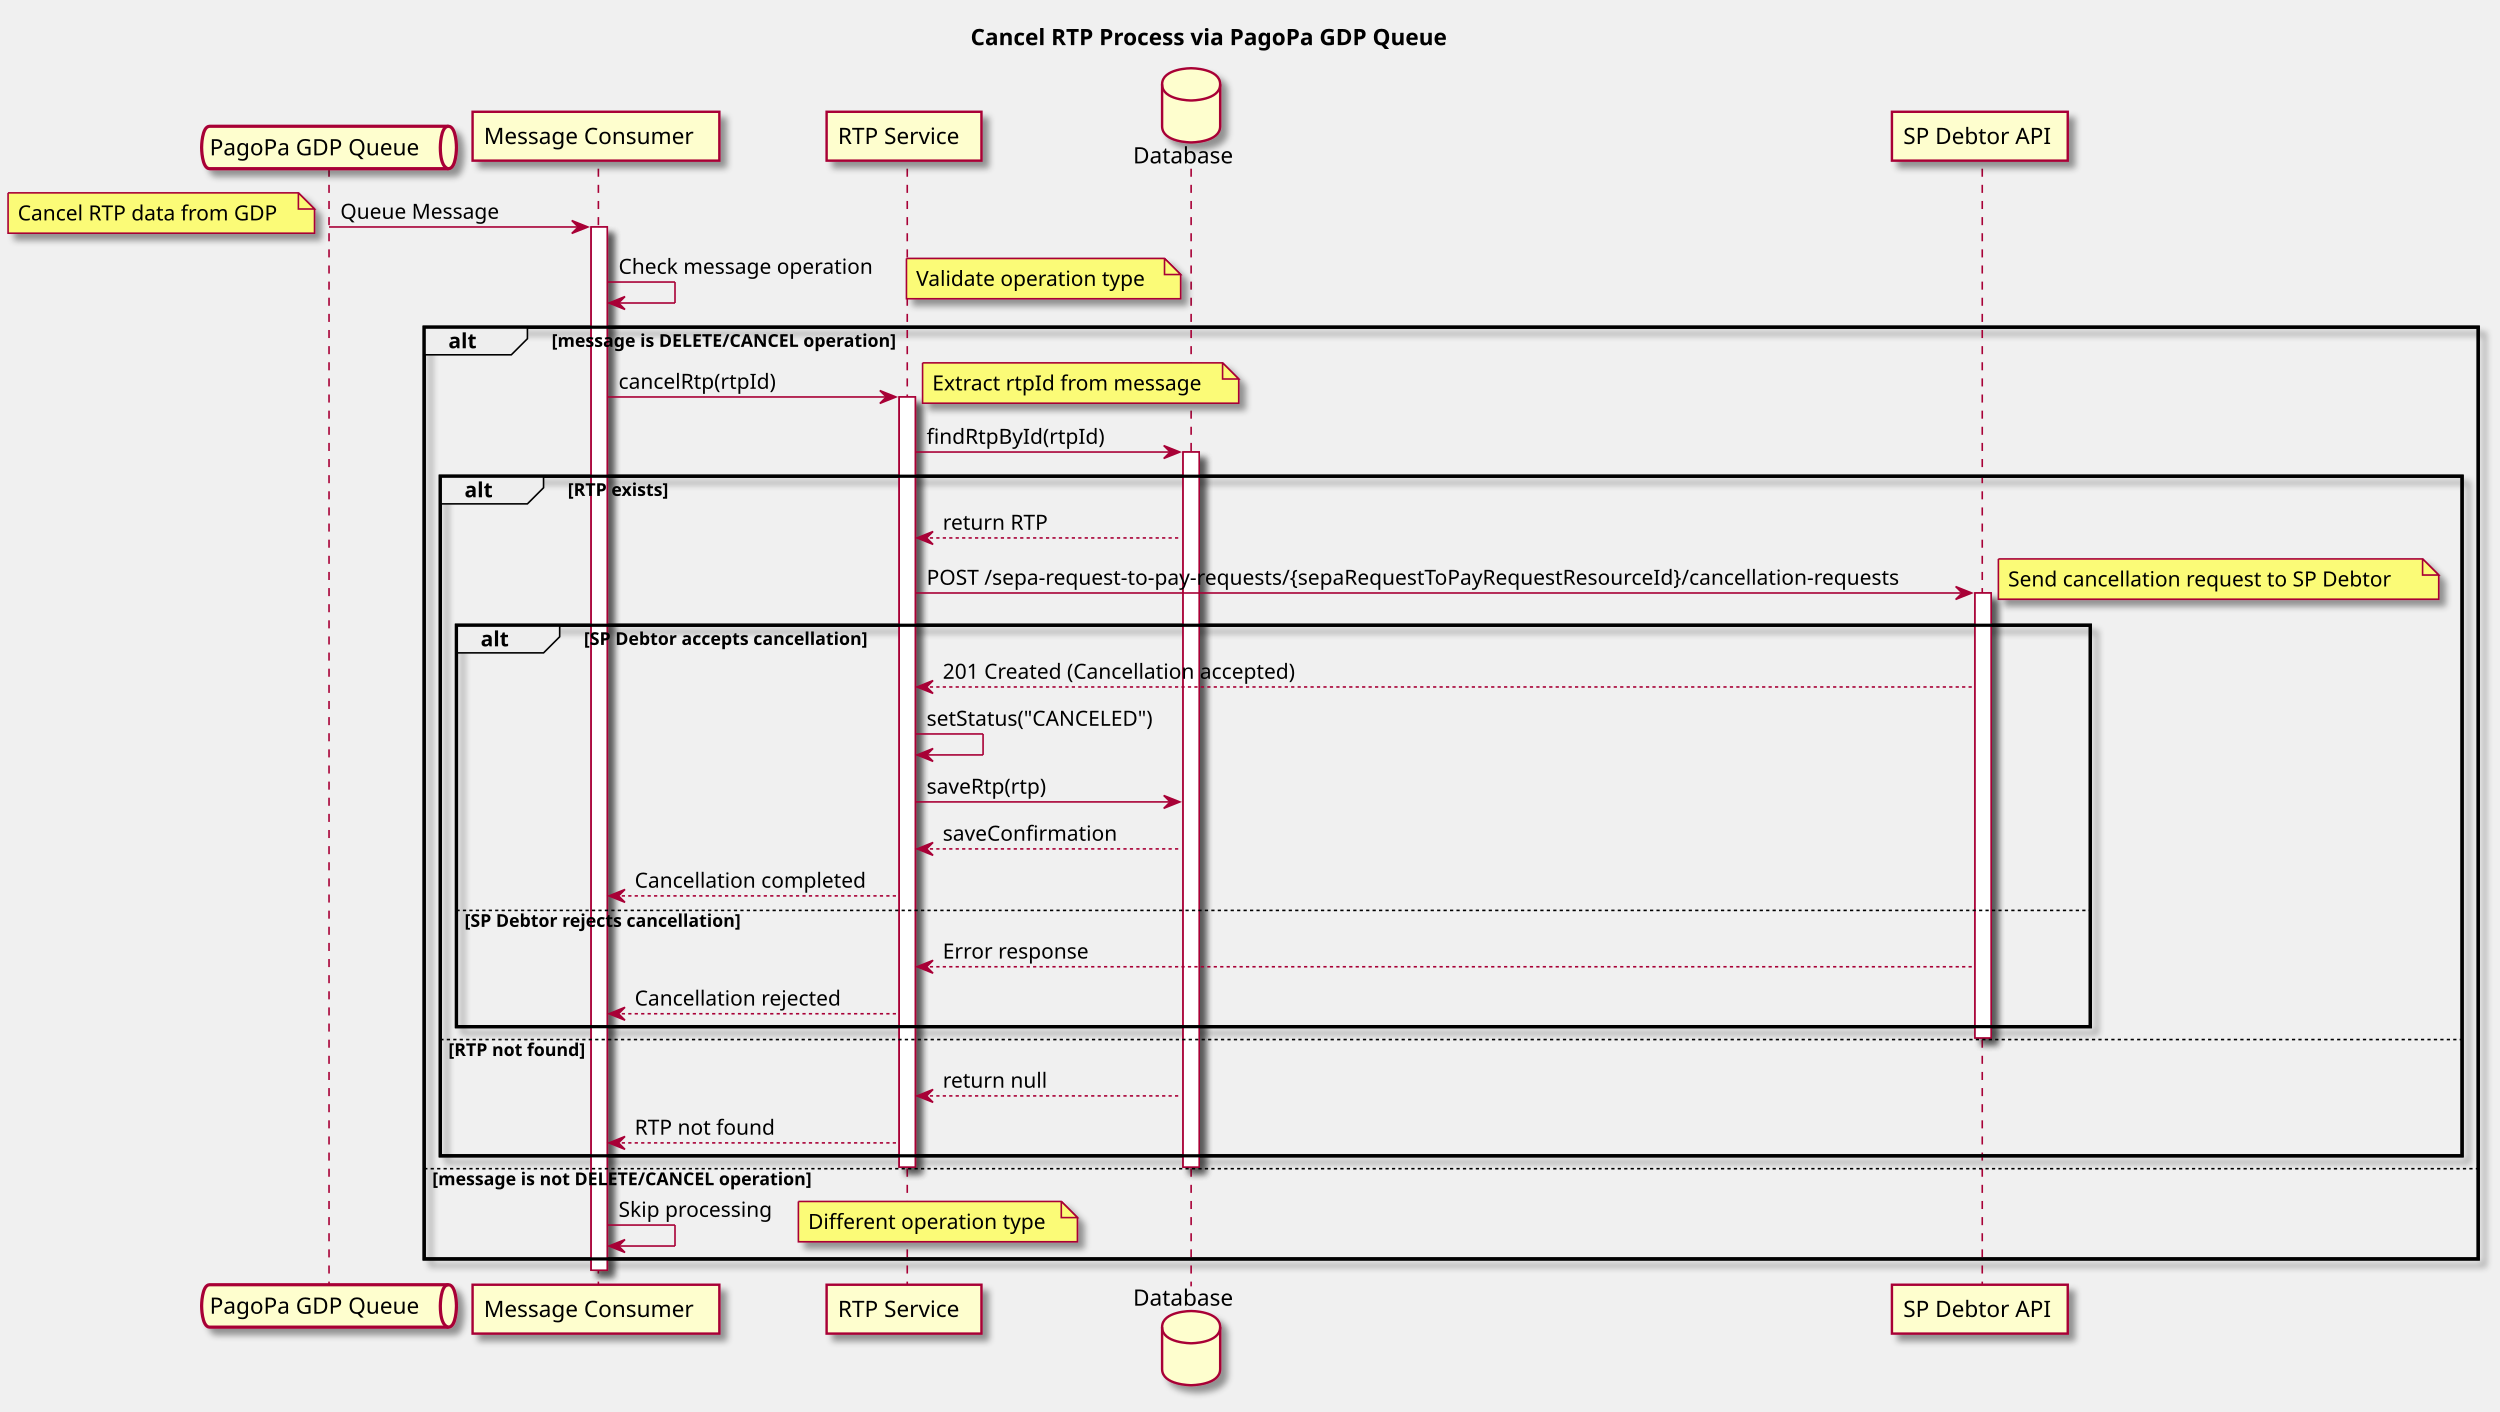
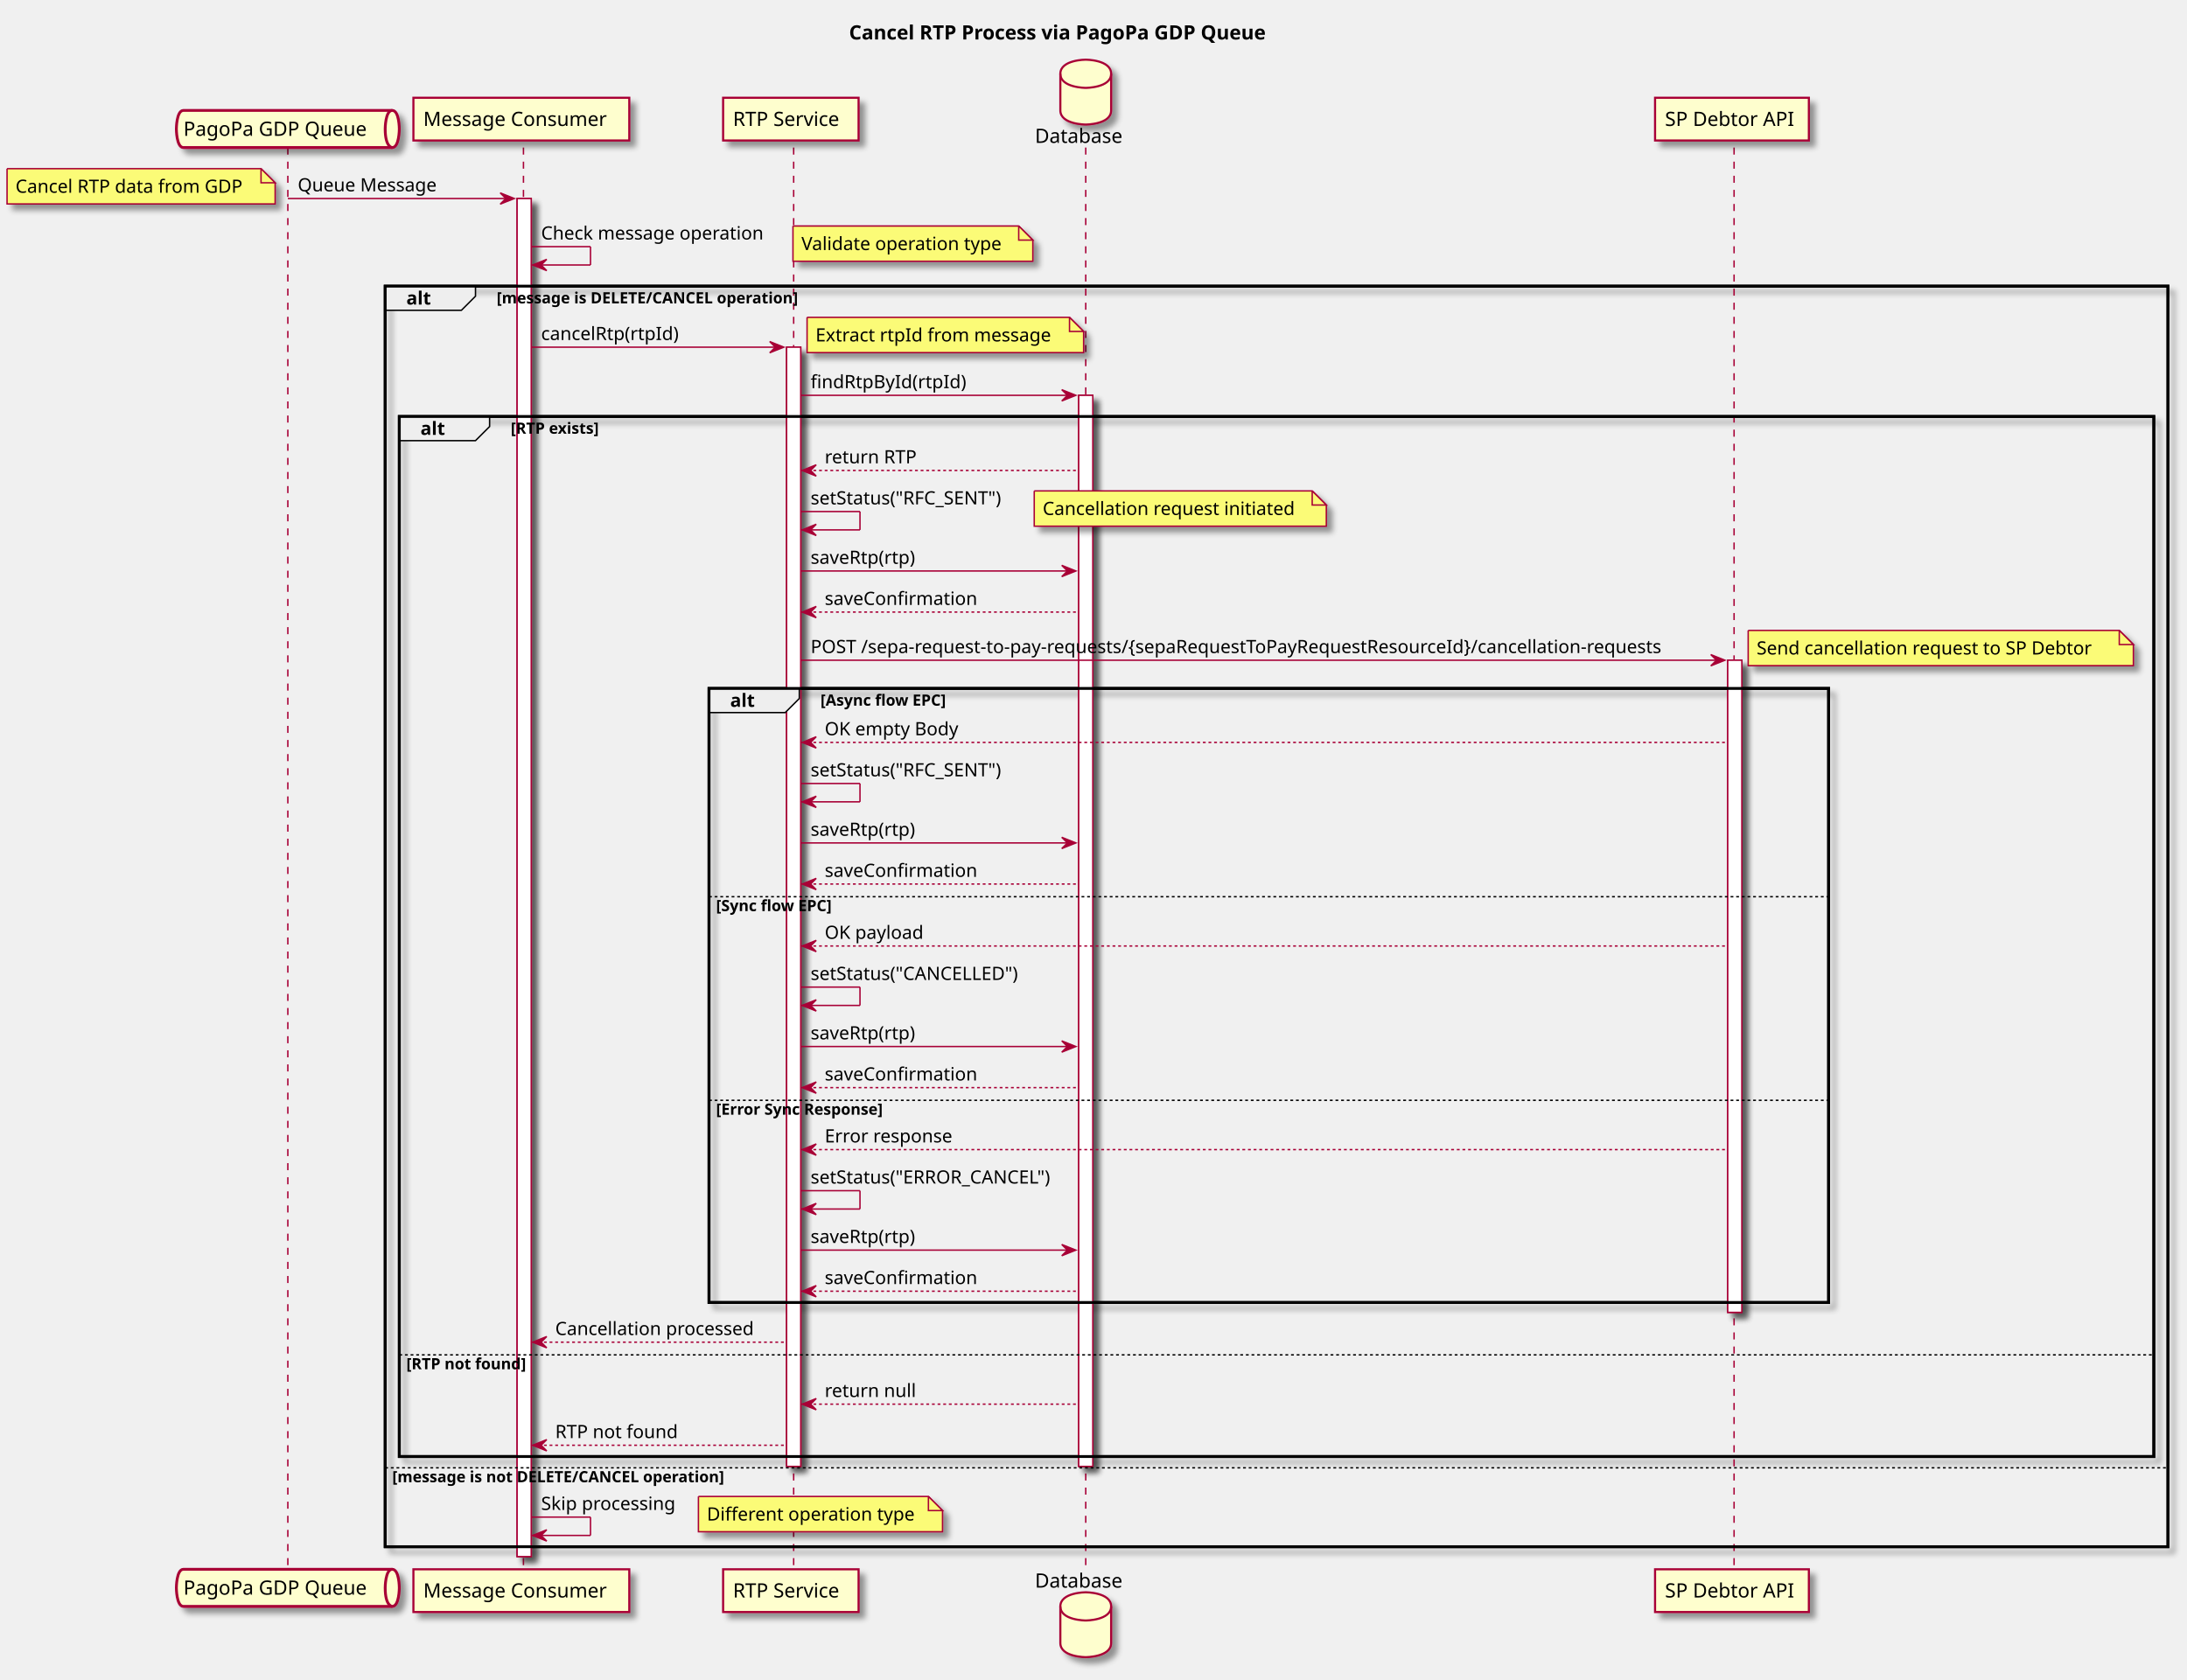
- <svg xmlns="http://www.w3.org/2000/svg" contentStyleType="text/css" height="875px" preserveAspectRatio="none" style="width:1550px;height:875px;background:#FFFFFF;" version="1.1" viewBox="0 0 1550 875" width="1550px" zoomAndPan="magnify">
+ <svg xmlns="http://www.w3.org/2000/svg" contentStyleType="text/css" height="1191px" preserveAspectRatio="none" style="width:1550px;height:1191px;background:#FFFFFF;" version="1.1" viewBox="0 0 1550 1191" width="1550px" zoomAndPan="magnify">
  <defs>
-     <filter height="300%" id="f1rb3fwcqys7k5" width="300%" x="-1" y="-1">
+     <filter height="300%" id="fq4nqta7sa8xr" width="300%" x="-1" y="-1">
      <feGaussianBlur result="blurOut" stdDeviation="2.0" />
      <feColorMatrix in="blurOut" result="blurOut2" type="matrix" values="0 0 0 0 0 0 0 0 0 0 0 0 0 0 0 0 0 0 .4 0" />
      <feOffset dx="4.0" dy="4.0" in="blurOut2" result="blurOut3" />
      <feBlend in="SourceGraphic" in2="blurOut3" mode="normal" />
    </filter>
  </defs>
  <g>
    <text fill="#000000" font-family="sans-serif" font-size="14" font-weight="bold" lengthAdjust="spacing" textLength="342" x="601.75" y="27.995">Cancel RTP Process via PagoPa GDP Queue</text>
-     <rect fill="#FFFFFF" filter="url(#f1rb3fwcqys7k5)" height="646.805" style="stroke:#A80036;stroke-width:1.0;" width="10" x="366.5" y="140.727" />
-     <rect fill="#FFFFFF" filter="url(#f1rb3fwcqys7k5)" height="477.469" style="stroke:#A80036;stroke-width:1.0;" width="10" x="557.5" y="246.125" />
-     <rect fill="#FFFFFF" filter="url(#f1rb3fwcqys7k5)" height="443.336" style="stroke:#A80036;stroke-width:1.0;" width="10" x="733.5" y="280.258" />
-     <rect fill="#FFFFFF" filter="url(#f1rb3fwcqys7k5)" height="275.867" style="stroke:#A80036;stroke-width:1.0;" width="10" x="1224.5" y="367.656" />
-     <rect fill="none" filter="url(#f1rb3fwcqys7k5)" height="577.672" style="stroke:#000000;stroke-width:2.0;" width="1273.5" x="263" y="202.859" />
-     <rect fill="none" filter="url(#f1rb3fwcqys7k5)" height="421.336" style="stroke:#000000;stroke-width:2.0;" width="1253.5" x="273" y="295.258" />
-     <rect fill="none" filter="url(#f1rb3fwcqys7k5)" height="248.867" style="stroke:#000000;stroke-width:2.0;" width="1013" x="283" y="387.656" />
-     <line style="stroke:#A80036;stroke-width:1.0;stroke-dasharray:5.0,5.0;" x1="204" x2="204" y1="104.594" y2="797.531" />
-     <line style="stroke:#A80036;stroke-width:1.0;stroke-dasharray:5.0,5.0;" x1="371" x2="371" y1="104.594" y2="797.531" />
-     <line style="stroke:#A80036;stroke-width:1.0;stroke-dasharray:5.0,5.0;" x1="562.5" x2="562.5" y1="104.594" y2="797.531" />
-     <line style="stroke:#A80036;stroke-width:1.0;stroke-dasharray:5.0,5.0;" x1="738.5" x2="738.5" y1="104.594" y2="797.531" />
-     <line style="stroke:#A80036;stroke-width:1.0;stroke-dasharray:5.0,5.0;" x1="1229" x2="1229" y1="104.594" y2="797.531" />
-     <path d="M130,78.297 L278,78.297 C283,78.297 283,91.445 283,91.445 C283,91.445 283,104.594 278,104.594 L130,104.594 C125,104.594 125,91.445 125,91.445 C125,91.445 125,78.297 130,78.297 " fill="#FEFECE" filter="url(#f1rb3fwcqys7k5)" style="stroke:#A80036;stroke-width:2.0;" />
+     <rect fill="#FFFFFF" filter="url(#fq4nqta7sa8xr)" height="962.805" style="stroke:#A80036;stroke-width:1.0;" width="10" x="366.5" y="140.727" />
+     <rect fill="#FFFFFF" filter="url(#fq4nqta7sa8xr)" height="793.469" style="stroke:#A80036;stroke-width:1.0;" width="10" x="557.5" y="246.125" />
+     <rect fill="#FFFFFF" filter="url(#fq4nqta7sa8xr)" height="759.336" style="stroke:#A80036;stroke-width:1.0;" width="10" x="764.5" y="280.258" />
+     <rect fill="#FFFFFF" filter="url(#fq4nqta7sa8xr)" height="462.336" style="stroke:#A80036;stroke-width:1.0;" width="10" x="1224.5" y="468.055" />
+     <rect fill="none" filter="url(#fq4nqta7sa8xr)" height="893.672" style="stroke:#000000;stroke-width:2.0;" width="1263.5" x="273" y="202.859" />
+     <rect fill="none" filter="url(#fq4nqta7sa8xr)" height="737.336" style="stroke:#000000;stroke-width:2.0;" width="1243.5" x="283" y="295.258" />
+     <rect fill="none" filter="url(#fq4nqta7sa8xr)" height="435.336" style="stroke:#000000;stroke-width:2.0;" width="793.5" x="502.5" y="488.055" />
+     <line style="stroke:#A80036;stroke-width:1.0;stroke-dasharray:5.0,5.0;" x1="204" x2="204" y1="104.594" y2="1113.531" />
+     <line style="stroke:#A80036;stroke-width:1.0;stroke-dasharray:5.0,5.0;" x1="371" x2="371" y1="104.594" y2="1113.531" />
+     <line style="stroke:#A80036;stroke-width:1.0;stroke-dasharray:5.0,5.0;" x1="562.5" x2="562.5" y1="104.594" y2="1113.531" />
+     <line style="stroke:#A80036;stroke-width:1.0;stroke-dasharray:5.0,5.0;" x1="769.5" x2="769.5" y1="104.594" y2="1113.531" />
+     <line style="stroke:#A80036;stroke-width:1.0;stroke-dasharray:5.0,5.0;" x1="1229" x2="1229" y1="104.594" y2="1113.531" />
+     <path d="M130,78.297 L278,78.297 C283,78.297 283,91.445 283,91.445 C283,91.445 283,104.594 278,104.594 L130,104.594 C125,104.594 125,91.445 125,91.445 C125,91.445 125,78.297 130,78.297 " fill="#FEFECE" filter="url(#fq4nqta7sa8xr)" style="stroke:#A80036;stroke-width:2.0;" />
    <path d="M278,78.297 C273,78.297 273,91.445 273,91.445 C273,104.594 278,104.594 278,104.594 " fill="none" style="stroke:#A80036;stroke-width:2.0;" />
    <text fill="#000000" font-family="sans-serif" font-size="14" lengthAdjust="spacing" textLength="138" x="130" y="96.292">PagoPa GDP Queue</text>
-     <path d="M130,796.531 L278,796.531 C283,796.531 283,809.68 283,809.68 C283,809.68 283,822.828 278,822.828 L130,822.828 C125,822.828 125,809.68 125,809.68 C125,809.68 125,796.531 130,796.531 " fill="#FEFECE" filter="url(#f1rb3fwcqys7k5)" style="stroke:#A80036;stroke-width:2.0;" />
-     <path d="M278,796.531 C273,796.531 273,809.68 273,809.68 C273,822.828 278,822.828 278,822.828 " fill="none" style="stroke:#A80036;stroke-width:2.0;" />
-     <text fill="#000000" font-family="sans-serif" font-size="14" lengthAdjust="spacing" textLength="138" x="130" y="814.526">PagoPa GDP Queue</text>
-     <rect fill="#FEFECE" filter="url(#f1rb3fwcqys7k5)" height="30.297" style="stroke:#A80036;stroke-width:1.5;" width="153" x="293" y="69.297" />
+     <path d="M130,1112.531 L278,1112.531 C283,1112.531 283,1125.68 283,1125.68 C283,1125.68 283,1138.828 278,1138.828 L130,1138.828 C125,1138.828 125,1125.68 125,1125.68 C125,1125.68 125,1112.531 130,1112.531 " fill="#FEFECE" filter="url(#fq4nqta7sa8xr)" style="stroke:#A80036;stroke-width:2.0;" />
+     <path d="M278,1112.531 C273,1112.531 273,1125.68 273,1125.68 C273,1138.828 278,1138.828 278,1138.828 " fill="none" style="stroke:#A80036;stroke-width:2.0;" />
+     <text fill="#000000" font-family="sans-serif" font-size="14" lengthAdjust="spacing" textLength="138" x="130" y="1130.526">PagoPa GDP Queue</text>
+     <rect fill="#FEFECE" filter="url(#fq4nqta7sa8xr)" height="30.297" style="stroke:#A80036;stroke-width:1.5;" width="153" x="293" y="69.297" />
    <text fill="#000000" font-family="sans-serif" font-size="14" lengthAdjust="spacing" textLength="139" x="300" y="89.292">Message Consumer</text>
-     <rect fill="#FEFECE" filter="url(#f1rb3fwcqys7k5)" height="30.297" style="stroke:#A80036;stroke-width:1.5;" width="153" x="293" y="796.531" />
-     <text fill="#000000" font-family="sans-serif" font-size="14" lengthAdjust="spacing" textLength="139" x="300" y="816.526">Message Consumer</text>
-     <rect fill="#FEFECE" filter="url(#f1rb3fwcqys7k5)" height="30.297" style="stroke:#A80036;stroke-width:1.5;" width="96" x="512.5" y="69.297" />
+     <rect fill="#FEFECE" filter="url(#fq4nqta7sa8xr)" height="30.297" style="stroke:#A80036;stroke-width:1.5;" width="153" x="293" y="1112.531" />
+     <text fill="#000000" font-family="sans-serif" font-size="14" lengthAdjust="spacing" textLength="139" x="300" y="1132.526">Message Consumer</text>
+     <rect fill="#FEFECE" filter="url(#fq4nqta7sa8xr)" height="30.297" style="stroke:#A80036;stroke-width:1.5;" width="96" x="512.5" y="69.297" />
    <text fill="#000000" font-family="sans-serif" font-size="14" lengthAdjust="spacing" textLength="82" x="519.5" y="89.292">RTP Service</text>
-     <rect fill="#FEFECE" filter="url(#f1rb3fwcqys7k5)" height="30.297" style="stroke:#A80036;stroke-width:1.5;" width="96" x="512.5" y="796.531" />
-     <text fill="#000000" font-family="sans-serif" font-size="14" lengthAdjust="spacing" textLength="82" x="519.5" y="816.526">RTP Service</text>
-     <text fill="#000000" font-family="sans-serif" font-size="14" lengthAdjust="spacing" textLength="66" x="702.5" y="101.292">Database</text>
-     <path d="M720.5,52.297 C720.5,42.297 738.5,42.297 738.5,42.297 C738.5,42.297 756.5,42.297 756.5,52.297 L756.5,78.297 C756.5,88.297 738.5,88.297 738.5,88.297 C738.5,88.297 720.5,88.297 720.5,78.297 L720.5,52.297 " fill="#FEFECE" filter="url(#f1rb3fwcqys7k5)" style="stroke:#A80036;stroke-width:1.5;" />
-     <path d="M720.5,52.297 C720.5,62.297 738.5,62.297 738.5,62.297 C738.5,62.297 756.5,62.297 756.5,52.297 " fill="none" style="stroke:#A80036;stroke-width:1.5;" />
-     <text fill="#000000" font-family="sans-serif" font-size="14" lengthAdjust="spacing" textLength="66" x="702.5" y="809.526">Database</text>
-     <path d="M720.5,822.828 C720.5,812.828 738.5,812.828 738.5,812.828 C738.5,812.828 756.5,812.828 756.5,822.828 L756.5,848.828 C756.5,858.828 738.5,858.828 738.5,858.828 C738.5,858.828 720.5,858.828 720.5,848.828 L720.5,822.828 " fill="#FEFECE" filter="url(#f1rb3fwcqys7k5)" style="stroke:#A80036;stroke-width:1.5;" />
-     <path d="M720.5,822.828 C720.5,832.828 738.5,832.828 738.5,832.828 C738.5,832.828 756.5,832.828 756.5,822.828 " fill="none" style="stroke:#A80036;stroke-width:1.5;" />
-     <rect fill="#FEFECE" filter="url(#f1rb3fwcqys7k5)" height="30.297" style="stroke:#A80036;stroke-width:1.5;" width="109" x="1173" y="69.297" />
+     <rect fill="#FEFECE" filter="url(#fq4nqta7sa8xr)" height="30.297" style="stroke:#A80036;stroke-width:1.5;" width="96" x="512.5" y="1112.531" />
+     <text fill="#000000" font-family="sans-serif" font-size="14" lengthAdjust="spacing" textLength="82" x="519.5" y="1132.526">RTP Service</text>
+     <text fill="#000000" font-family="sans-serif" font-size="14" lengthAdjust="spacing" textLength="66" x="733.5" y="101.292">Database</text>
+     <path d="M751.5,52.297 C751.5,42.297 769.5,42.297 769.5,42.297 C769.5,42.297 787.5,42.297 787.5,52.297 L787.5,78.297 C787.5,88.297 769.5,88.297 769.5,88.297 C769.5,88.297 751.5,88.297 751.5,78.297 L751.5,52.297 " fill="#FEFECE" filter="url(#fq4nqta7sa8xr)" style="stroke:#A80036;stroke-width:1.5;" />
+     <path d="M751.5,52.297 C751.5,62.297 769.5,62.297 769.5,62.297 C769.5,62.297 787.5,62.297 787.5,52.297 " fill="none" style="stroke:#A80036;stroke-width:1.5;" />
+     <text fill="#000000" font-family="sans-serif" font-size="14" lengthAdjust="spacing" textLength="66" x="733.5" y="1125.526">Database</text>
+     <path d="M751.5,1138.828 C751.5,1128.828 769.5,1128.828 769.5,1128.828 C769.5,1128.828 787.5,1128.828 787.5,1138.828 L787.5,1164.828 C787.5,1174.828 769.5,1174.828 769.5,1174.828 C769.5,1174.828 751.5,1174.828 751.5,1164.828 L751.5,1138.828 " fill="#FEFECE" filter="url(#fq4nqta7sa8xr)" style="stroke:#A80036;stroke-width:1.5;" />
+     <path d="M751.5,1138.828 C751.5,1148.828 769.5,1148.828 769.5,1148.828 C769.5,1148.828 787.5,1148.828 787.5,1138.828 " fill="none" style="stroke:#A80036;stroke-width:1.5;" />
+     <rect fill="#FEFECE" filter="url(#fq4nqta7sa8xr)" height="30.297" style="stroke:#A80036;stroke-width:1.5;" width="109" x="1173" y="69.297" />
    <text fill="#000000" font-family="sans-serif" font-size="14" lengthAdjust="spacing" textLength="95" x="1180" y="89.292">SP Debtor API</text>
-     <rect fill="#FEFECE" filter="url(#f1rb3fwcqys7k5)" height="30.297" style="stroke:#A80036;stroke-width:1.5;" width="109" x="1173" y="796.531" />
-     <text fill="#000000" font-family="sans-serif" font-size="14" lengthAdjust="spacing" textLength="95" x="1180" y="816.526">SP Debtor API</text>
-     <rect fill="#FFFFFF" filter="url(#f1rb3fwcqys7k5)" height="646.805" style="stroke:#A80036;stroke-width:1.0;" width="10" x="366.5" y="140.727" />
-     <rect fill="#FFFFFF" filter="url(#f1rb3fwcqys7k5)" height="477.469" style="stroke:#A80036;stroke-width:1.0;" width="10" x="557.5" y="246.125" />
-     <rect fill="#FFFFFF" filter="url(#f1rb3fwcqys7k5)" height="443.336" style="stroke:#A80036;stroke-width:1.0;" width="10" x="733.5" y="280.258" />
-     <rect fill="#FFFFFF" filter="url(#f1rb3fwcqys7k5)" height="275.867" style="stroke:#A80036;stroke-width:1.0;" width="10" x="1224.5" y="367.656" />
+     <rect fill="#FEFECE" filter="url(#fq4nqta7sa8xr)" height="30.297" style="stroke:#A80036;stroke-width:1.5;" width="109" x="1173" y="1112.531" />
+     <text fill="#000000" font-family="sans-serif" font-size="14" lengthAdjust="spacing" textLength="95" x="1180" y="1132.526">SP Debtor API</text>
+     <rect fill="#FFFFFF" filter="url(#fq4nqta7sa8xr)" height="962.805" style="stroke:#A80036;stroke-width:1.0;" width="10" x="366.5" y="140.727" />
+     <rect fill="#FFFFFF" filter="url(#fq4nqta7sa8xr)" height="793.469" style="stroke:#A80036;stroke-width:1.0;" width="10" x="557.5" y="246.125" />
+     <rect fill="#FFFFFF" filter="url(#fq4nqta7sa8xr)" height="759.336" style="stroke:#A80036;stroke-width:1.0;" width="10" x="764.5" y="280.258" />
+     <rect fill="#FFFFFF" filter="url(#fq4nqta7sa8xr)" height="462.336" style="stroke:#A80036;stroke-width:1.0;" width="10" x="1224.5" y="468.055" />
    <polygon fill="#A80036" points="354.5,136.727,364.5,140.727,354.5,144.727,358.5,140.727" style="stroke:#A80036;stroke-width:1.0;" />
    <line style="stroke:#A80036;stroke-width:1.0;" x1="204" x2="360.5" y1="140.727" y2="140.727" />
    <text fill="#000000" font-family="sans-serif" font-size="13" lengthAdjust="spacing" textLength="103" x="211" y="135.661">Queue Message</text>
-     <path d="M5,119.594 L5,144.594 L195,144.594 L195,129.594 L185,119.594 L5,119.594 " fill="#FBFB77" filter="url(#f1rb3fwcqys7k5)" style="stroke:#A80036;stroke-width:1.0;" />
+     <path d="M5,119.594 L5,144.594 L195,144.594 L195,129.594 L185,119.594 L5,119.594 " fill="#FBFB77" filter="url(#fq4nqta7sa8xr)" style="stroke:#A80036;stroke-width:1.0;" />
    <path d="M185,119.594 L185,129.594 L195,129.594 L185,119.594 " fill="#FBFB77" style="stroke:#A80036;stroke-width:1.0;" />
    <text fill="#000000" font-family="sans-serif" font-size="13" lengthAdjust="spacing" textLength="169" x="11" y="136.661">Cancel RTP data from GDP</text>
    <line style="stroke:#A80036;stroke-width:1.0;" x1="376.5" x2="418.5" y1="174.859" y2="174.859" />
    <line style="stroke:#A80036;stroke-width:1.0;" x1="418.5" x2="418.5" y1="174.859" y2="187.859" />
    <line style="stroke:#A80036;stroke-width:1.0;" x1="377.5" x2="418.5" y1="187.859" y2="187.859" />
    <polygon fill="#A80036" points="387.5,183.859,377.5,187.859,387.5,191.859,383.5,187.859" style="stroke:#A80036;stroke-width:1.0;" />
    <text fill="#000000" font-family="sans-serif" font-size="13" lengthAdjust="spacing" textLength="167" x="383.5" y="169.793">Check message operation</text>
-     <path d="M562,160.227 L562,185.227 L732,185.227 L732,170.227 L722,160.227 L562,160.227 " fill="#FBFB77" filter="url(#f1rb3fwcqys7k5)" style="stroke:#A80036;stroke-width:1.0;" />
+     <path d="M562,160.227 L562,185.227 L732,185.227 L732,170.227 L722,160.227 L562,160.227 " fill="#FBFB77" filter="url(#fq4nqta7sa8xr)" style="stroke:#A80036;stroke-width:1.0;" />
    <path d="M722,160.227 L722,170.227 L732,170.227 L722,160.227 " fill="#FBFB77" style="stroke:#A80036;stroke-width:1.0;" />
    <text fill="#000000" font-family="sans-serif" font-size="13" lengthAdjust="spacing" textLength="149" x="568" y="177.293">Validate operation type</text>
-     <path d="M263,202.859 L327,202.859 L327,209.992 L317,219.992 L263,219.992 L263,202.859 " fill="#EEEEEE" style="stroke:#000000;stroke-width:1.0;" />
-     <rect fill="none" height="577.672" style="stroke:#000000;stroke-width:2.0;" width="1273.5" x="263" y="202.859" />
-     <text fill="#000000" font-family="sans-serif" font-size="13" font-weight="bold" lengthAdjust="spacing" textLength="19" x="278" y="215.926">alt</text>
-     <text fill="#000000" font-family="sans-serif" font-size="11" font-weight="bold" lengthAdjust="spacing" textLength="254" x="342" y="215.07">[message is DELETE/CANCEL operation]</text>
+     <path d="M273,202.859 L337,202.859 L337,209.992 L327,219.992 L273,219.992 L273,202.859 " fill="#EEEEEE" style="stroke:#000000;stroke-width:1.0;" />
+     <rect fill="none" height="893.672" style="stroke:#000000;stroke-width:2.0;" width="1263.5" x="273" y="202.859" />
+     <text fill="#000000" font-family="sans-serif" font-size="13" font-weight="bold" lengthAdjust="spacing" textLength="19" x="288" y="215.926">alt</text>
+     <text fill="#000000" font-family="sans-serif" font-size="11" font-weight="bold" lengthAdjust="spacing" textLength="254" x="352" y="215.07">[message is DELETE/CANCEL operation]</text>
    <polygon fill="#A80036" points="545.5,242.125,555.5,246.125,545.5,250.125,549.5,246.125" style="stroke:#A80036;stroke-width:1.0;" />
    <line style="stroke:#A80036;stroke-width:1.0;" x1="376.5" x2="551.5" y1="246.125" y2="246.125" />
    <text fill="#000000" font-family="sans-serif" font-size="13" lengthAdjust="spacing" textLength="101" x="383.5" y="241.059">cancelRtp(rtpId)</text>
-     <path d="M572,224.992 L572,249.992 L768,249.992 L768,234.992 L758,224.992 L572,224.992 " fill="#FBFB77" filter="url(#f1rb3fwcqys7k5)" style="stroke:#A80036;stroke-width:1.0;" />
+     <path d="M572,224.992 L572,249.992 L768,249.992 L768,234.992 L758,224.992 L572,224.992 " fill="#FBFB77" filter="url(#fq4nqta7sa8xr)" style="stroke:#A80036;stroke-width:1.0;" />
    <path d="M758,224.992 L758,234.992 L768,234.992 L758,224.992 " fill="#FBFB77" style="stroke:#A80036;stroke-width:1.0;" />
    <text fill="#000000" font-family="sans-serif" font-size="13" lengthAdjust="spacing" textLength="175" x="578" y="242.059">Extract rtpId from message</text>
-     <polygon fill="#A80036" points="721.5,276.258,731.5,280.258,721.5,284.258,725.5,280.258" style="stroke:#A80036;stroke-width:1.0;" />
-     <line style="stroke:#A80036;stroke-width:1.0;" x1="567.5" x2="727.5" y1="280.258" y2="280.258" />
+     <polygon fill="#A80036" points="752.5,276.258,762.5,280.258,752.5,284.258,756.5,280.258" style="stroke:#A80036;stroke-width:1.0;" />
+     <line style="stroke:#A80036;stroke-width:1.0;" x1="567.5" x2="758.5" y1="280.258" y2="280.258" />
    <text fill="#000000" font-family="sans-serif" font-size="13" lengthAdjust="spacing" textLength="110" x="574.5" y="275.192">findRtpById(rtpId)</text>
-     <path d="M273,295.258 L337,295.258 L337,302.391 L327,312.391 L273,312.391 L273,295.258 " fill="#EEEEEE" style="stroke:#000000;stroke-width:1.0;" />
-     <rect fill="none" height="421.336" style="stroke:#000000;stroke-width:2.0;" width="1253.5" x="273" y="295.258" />
-     <text fill="#000000" font-family="sans-serif" font-size="13" font-weight="bold" lengthAdjust="spacing" textLength="19" x="288" y="308.325">alt</text>
-     <text fill="#000000" font-family="sans-serif" font-size="11" font-weight="bold" lengthAdjust="spacing" textLength="76" x="352" y="307.468">[RTP exists]</text>
+     <path d="M283,295.258 L347,295.258 L347,302.391 L337,312.391 L283,312.391 L283,295.258 " fill="#EEEEEE" style="stroke:#000000;stroke-width:1.0;" />
+     <rect fill="none" height="737.336" style="stroke:#000000;stroke-width:2.0;" width="1243.5" x="283" y="295.258" />
+     <text fill="#000000" font-family="sans-serif" font-size="13" font-weight="bold" lengthAdjust="spacing" textLength="19" x="298" y="308.325">alt</text>
+     <text fill="#000000" font-family="sans-serif" font-size="11" font-weight="bold" lengthAdjust="spacing" textLength="76" x="362" y="307.468">[RTP exists]</text>
    <polygon fill="#A80036" points="578.5,329.523,568.5,333.523,578.5,337.523,574.5,333.523" style="stroke:#A80036;stroke-width:1.0;" />
-     <line style="stroke:#A80036;stroke-width:1.0;stroke-dasharray:2.0,2.0;" x1="572.5" x2="732.5" y1="333.523" y2="333.523" />
+     <line style="stroke:#A80036;stroke-width:1.0;stroke-dasharray:2.0,2.0;" x1="572.5" x2="763.5" y1="333.523" y2="333.523" />
    <text fill="#000000" font-family="sans-serif" font-size="13" lengthAdjust="spacing" textLength="66" x="584.5" y="328.457">return RTP</text>
-     <polygon fill="#A80036" points="1212.5,363.656,1222.5,367.656,1212.5,371.656,1216.5,367.656" style="stroke:#A80036;stroke-width:1.0;" />
-     <line style="stroke:#A80036;stroke-width:1.0;" x1="567.5" x2="1218.5" y1="367.656" y2="367.656" />
-     <text fill="#000000" font-family="sans-serif" font-size="13" lengthAdjust="spacing" textLength="638" x="574.5" y="362.59">POST /sepa-request-to-pay-requests/{sepaRequestToPayRequestResourceId}/cancellation-requests</text>
-     <path d="M1239,346.523 L1239,371.523 L1512,371.523 L1512,356.523 L1502,346.523 L1239,346.523 " fill="#FBFB77" filter="url(#f1rb3fwcqys7k5)" style="stroke:#A80036;stroke-width:1.0;" />
-     <path d="M1502,346.523 L1502,356.523 L1512,356.523 L1502,346.523 " fill="#FBFB77" style="stroke:#A80036;stroke-width:1.0;" />
-     <text fill="#000000" font-family="sans-serif" font-size="13" lengthAdjust="spacing" textLength="252" x="1245" y="363.59">Send cancellation request to SP Debtor</text>
-     <path d="M283,387.656 L347,387.656 L347,394.789 L337,404.789 L283,404.789 L283,387.656 " fill="#EEEEEE" style="stroke:#000000;stroke-width:1.0;" />
-     <rect fill="none" height="248.867" style="stroke:#000000;stroke-width:2.0;" width="1013" x="283" y="387.656" />
-     <text fill="#000000" font-family="sans-serif" font-size="13" font-weight="bold" lengthAdjust="spacing" textLength="19" x="298" y="400.723">alt</text>
-     <text fill="#000000" font-family="sans-serif" font-size="11" font-weight="bold" lengthAdjust="spacing" textLength="210" x="362" y="399.867">[SP Debtor accepts cancellation]</text>
-     <polygon fill="#A80036" points="578.5,421.922,568.5,425.922,578.5,429.922,574.5,425.922" style="stroke:#A80036;stroke-width:1.0;" />
-     <line style="stroke:#A80036;stroke-width:1.0;stroke-dasharray:2.0,2.0;" x1="572.5" x2="1223.5" y1="425.922" y2="425.922" />
-     <text fill="#000000" font-family="sans-serif" font-size="13" lengthAdjust="spacing" textLength="234" x="584.5" y="420.856">201 Created (Cancellation accepted)</text>
-     <line style="stroke:#A80036;stroke-width:1.0;" x1="567.5" x2="609.5" y1="455.055" y2="455.055" />
-     <line style="stroke:#A80036;stroke-width:1.0;" x1="609.5" x2="609.5" y1="455.055" y2="468.055" />
-     <line style="stroke:#A80036;stroke-width:1.0;" x1="568.5" x2="609.5" y1="468.055" y2="468.055" />
-     <polygon fill="#A80036" points="578.5,464.055,568.5,468.055,578.5,472.055,574.5,468.055" style="stroke:#A80036;stroke-width:1.0;" />
-     <text fill="#000000" font-family="sans-serif" font-size="13" lengthAdjust="spacing" textLength="152" x="574.5" y="449.989">setStatus("CANCELED")</text>
-     <polygon fill="#A80036" points="721.5,493.188,731.5,497.188,721.5,501.188,725.5,497.188" style="stroke:#A80036;stroke-width:1.0;" />
-     <line style="stroke:#A80036;stroke-width:1.0;" x1="567.5" x2="727.5" y1="497.188" y2="497.188" />
-     <text fill="#000000" font-family="sans-serif" font-size="13" lengthAdjust="spacing" textLength="79" x="574.5" y="492.122">saveRtp(rtp)</text>
+     <line style="stroke:#A80036;stroke-width:1.0;" x1="567.5" x2="609.5" y1="362.656" y2="362.656" />
+     <line style="stroke:#A80036;stroke-width:1.0;" x1="609.5" x2="609.5" y1="362.656" y2="375.656" />
+     <line style="stroke:#A80036;stroke-width:1.0;" x1="568.5" x2="609.5" y1="375.656" y2="375.656" />
+     <polygon fill="#A80036" points="578.5,371.656,568.5,375.656,578.5,379.656,574.5,375.656" style="stroke:#A80036;stroke-width:1.0;" />
+     <text fill="#000000" font-family="sans-serif" font-size="13" lengthAdjust="spacing" textLength="147" x="574.5" y="357.59">setStatus("RFC_SENT")</text>
+     <path d="M733,348.023 L733,373.023 L940,373.023 L940,358.023 L930,348.023 L733,348.023 " fill="#FBFB77" filter="url(#fq4nqta7sa8xr)" style="stroke:#A80036;stroke-width:1.0;" />
+     <path d="M930,348.023 L930,358.023 L940,358.023 L930,348.023 " fill="#FBFB77" style="stroke:#A80036;stroke-width:1.0;" />
+     <text fill="#000000" font-family="sans-serif" font-size="13" lengthAdjust="spacing" textLength="186" x="739" y="365.09">Cancellation request initiated</text>
+     <polygon fill="#A80036" points="752.5,400.789,762.5,404.789,752.5,408.789,756.5,404.789" style="stroke:#A80036;stroke-width:1.0;" />
+     <line style="stroke:#A80036;stroke-width:1.0;" x1="567.5" x2="758.5" y1="404.789" y2="404.789" />
+     <text fill="#000000" font-family="sans-serif" font-size="13" lengthAdjust="spacing" textLength="79" x="574.5" y="399.723">saveRtp(rtp)</text>
+     <polygon fill="#A80036" points="578.5,429.922,568.5,433.922,578.5,437.922,574.5,433.922" style="stroke:#A80036;stroke-width:1.0;" />
+     <line style="stroke:#A80036;stroke-width:1.0;stroke-dasharray:2.0,2.0;" x1="572.5" x2="763.5" y1="433.922" y2="433.922" />
+     <text fill="#000000" font-family="sans-serif" font-size="13" lengthAdjust="spacing" textLength="112" x="584.5" y="428.856">saveConfirmation</text>
+     <polygon fill="#A80036" points="1212.5,464.055,1222.5,468.055,1212.5,472.055,1216.5,468.055" style="stroke:#A80036;stroke-width:1.0;" />
+     <line style="stroke:#A80036;stroke-width:1.0;" x1="567.5" x2="1218.5" y1="468.055" y2="468.055" />
+     <text fill="#000000" font-family="sans-serif" font-size="13" lengthAdjust="spacing" textLength="638" x="574.5" y="462.989">POST /sepa-request-to-pay-requests/{sepaRequestToPayRequestResourceId}/cancellation-requests</text>
+     <path d="M1239,446.922 L1239,471.922 L1512,471.922 L1512,456.922 L1502,446.922 L1239,446.922 " fill="#FBFB77" filter="url(#fq4nqta7sa8xr)" style="stroke:#A80036;stroke-width:1.0;" />
+     <path d="M1502,446.922 L1502,456.922 L1512,456.922 L1502,446.922 " fill="#FBFB77" style="stroke:#A80036;stroke-width:1.0;" />
+     <text fill="#000000" font-family="sans-serif" font-size="13" lengthAdjust="spacing" textLength="252" x="1245" y="463.989">Send cancellation request to SP Debtor</text>
+     <path d="M502.5,488.055 L566.5,488.055 L566.5,495.188 L556.5,505.188 L502.5,505.188 L502.5,488.055 " fill="#EEEEEE" style="stroke:#000000;stroke-width:1.0;" />
+     <rect fill="none" height="435.336" style="stroke:#000000;stroke-width:2.0;" width="793.5" x="502.5" y="488.055" />
+     <text fill="#000000" font-family="sans-serif" font-size="13" font-weight="bold" lengthAdjust="spacing" textLength="19" x="517.5" y="501.122">alt</text>
+     <text fill="#000000" font-family="sans-serif" font-size="11" font-weight="bold" lengthAdjust="spacing" textLength="108" x="581.5" y="500.265">[Async flow EPC]</text>
    <polygon fill="#A80036" points="578.5,522.32,568.5,526.32,578.5,530.32,574.5,526.32" style="stroke:#A80036;stroke-width:1.0;" />
-     <line style="stroke:#A80036;stroke-width:1.0;stroke-dasharray:2.0,2.0;" x1="572.5" x2="732.5" y1="526.32" y2="526.32" />
-     <text fill="#000000" font-family="sans-serif" font-size="13" lengthAdjust="spacing" textLength="112" x="584.5" y="521.254">saveConfirmation</text>
-     <polygon fill="#A80036" points="387.5,551.453,377.5,555.453,387.5,559.453,383.5,555.453" style="stroke:#A80036;stroke-width:1.0;" />
-     <line style="stroke:#A80036;stroke-width:1.0;stroke-dasharray:2.0,2.0;" x1="381.5" x2="556.5" y1="555.453" y2="555.453" />
-     <text fill="#000000" font-family="sans-serif" font-size="13" lengthAdjust="spacing" textLength="150" x="393.5" y="550.387">Cancellation completed</text>
-     <line style="stroke:#000000;stroke-width:1.0;stroke-dasharray:2.0,2.0;" x1="283" x2="1296" y1="564.453" y2="564.453" />
-     <text fill="#000000" font-family="sans-serif" font-size="11" font-weight="bold" lengthAdjust="spacing" textLength="204" x="288" y="574.664">[SP Debtor rejects cancellation]</text>
-     <polygon fill="#A80036" points="578.5,595.391,568.5,599.391,578.5,603.391,574.5,599.391" style="stroke:#A80036;stroke-width:1.0;" />
-     <line style="stroke:#A80036;stroke-width:1.0;stroke-dasharray:2.0,2.0;" x1="572.5" x2="1223.5" y1="599.391" y2="599.391" />
-     <text fill="#000000" font-family="sans-serif" font-size="13" lengthAdjust="spacing" textLength="94" x="584.5" y="594.325">Error response</text>
-     <polygon fill="#A80036" points="387.5,624.523,377.5,628.523,387.5,632.523,383.5,628.523" style="stroke:#A80036;stroke-width:1.0;" />
-     <line style="stroke:#A80036;stroke-width:1.0;stroke-dasharray:2.0,2.0;" x1="381.5" x2="556.5" y1="628.523" y2="628.523" />
-     <text fill="#000000" font-family="sans-serif" font-size="13" lengthAdjust="spacing" textLength="134" x="393.5" y="623.457">Cancellation rejected</text>
-     <line style="stroke:#000000;stroke-width:1.0;stroke-dasharray:2.0,2.0;" x1="273" x2="1526.5" y1="644.523" y2="644.523" />
-     <text fill="#000000" font-family="sans-serif" font-size="11" font-weight="bold" lengthAdjust="spacing" textLength="100" x="278" y="654.734">[RTP not found]</text>
-     <polygon fill="#A80036" points="578.5,675.461,568.5,679.461,578.5,683.461,574.5,679.461" style="stroke:#A80036;stroke-width:1.0;" />
-     <line style="stroke:#A80036;stroke-width:1.0;stroke-dasharray:2.0,2.0;" x1="572.5" x2="732.5" y1="679.461" y2="679.461" />
-     <text fill="#000000" font-family="sans-serif" font-size="13" lengthAdjust="spacing" textLength="65" x="584.5" y="674.395">return null</text>
-     <polygon fill="#A80036" points="387.5,704.594,377.5,708.594,387.5,712.594,383.5,708.594" style="stroke:#A80036;stroke-width:1.0;" />
-     <line style="stroke:#A80036;stroke-width:1.0;stroke-dasharray:2.0,2.0;" x1="381.5" x2="556.5" y1="708.594" y2="708.594" />
-     <text fill="#000000" font-family="sans-serif" font-size="13" lengthAdjust="spacing" textLength="88" x="393.5" y="703.528">RTP not found</text>
-     <line style="stroke:#000000;stroke-width:1.0;stroke-dasharray:2.0,2.0;" x1="263" x2="1536.5" y1="724.594" y2="724.594" />
-     <text fill="#000000" font-family="sans-serif" font-size="11" font-weight="bold" lengthAdjust="spacing" textLength="279" x="268" y="734.804">[message is not DELETE/CANCEL operation]</text>
-     <line style="stroke:#A80036;stroke-width:1.0;" x1="376.5" x2="418.5" y1="759.531" y2="759.531" />
-     <line style="stroke:#A80036;stroke-width:1.0;" x1="418.5" x2="418.5" y1="759.531" y2="772.531" />
-     <line style="stroke:#A80036;stroke-width:1.0;" x1="377.5" x2="418.5" y1="772.531" y2="772.531" />
-     <polygon fill="#A80036" points="387.5,768.531,377.5,772.531,387.5,776.531,383.5,772.531" style="stroke:#A80036;stroke-width:1.0;" />
-     <text fill="#000000" font-family="sans-serif" font-size="13" lengthAdjust="spacing" textLength="100" x="383.5" y="754.465">Skip processing</text>
-     <path d="M495,744.898 L495,769.898 L668,769.898 L668,754.898 L658,744.898 L495,744.898 " fill="#FBFB77" filter="url(#f1rb3fwcqys7k5)" style="stroke:#A80036;stroke-width:1.0;" />
-     <path d="M658,744.898 L658,754.898 L668,754.898 L658,744.898 " fill="#FBFB77" style="stroke:#A80036;stroke-width:1.0;" />
-     <text fill="#000000" font-family="sans-serif" font-size="13" lengthAdjust="spacing" textLength="152" x="501" y="761.965">Different operation type</text>
+     <line style="stroke:#A80036;stroke-width:1.0;stroke-dasharray:2.0,2.0;" x1="572.5" x2="1223.5" y1="526.32" y2="526.32" />
+     <text fill="#000000" font-family="sans-serif" font-size="13" lengthAdjust="spacing" textLength="99" x="584.5" y="521.254">OK empty Body</text>
+     <line style="stroke:#A80036;stroke-width:1.0;" x1="567.5" x2="609.5" y1="555.453" y2="555.453" />
+     <line style="stroke:#A80036;stroke-width:1.0;" x1="609.5" x2="609.5" y1="555.453" y2="568.453" />
+     <line style="stroke:#A80036;stroke-width:1.0;" x1="568.5" x2="609.5" y1="568.453" y2="568.453" />
+     <polygon fill="#A80036" points="578.5,564.453,568.5,568.453,578.5,572.453,574.5,568.453" style="stroke:#A80036;stroke-width:1.0;" />
+     <text fill="#000000" font-family="sans-serif" font-size="13" lengthAdjust="spacing" textLength="147" x="574.5" y="550.387">setStatus("RFC_SENT")</text>
+     <polygon fill="#A80036" points="752.5,593.586,762.5,597.586,752.5,601.586,756.5,597.586" style="stroke:#A80036;stroke-width:1.0;" />
+     <line style="stroke:#A80036;stroke-width:1.0;" x1="567.5" x2="758.5" y1="597.586" y2="597.586" />
+     <text fill="#000000" font-family="sans-serif" font-size="13" lengthAdjust="spacing" textLength="79" x="574.5" y="592.52">saveRtp(rtp)</text>
+     <polygon fill="#A80036" points="578.5,622.719,568.5,626.719,578.5,630.719,574.5,626.719" style="stroke:#A80036;stroke-width:1.0;" />
+     <line style="stroke:#A80036;stroke-width:1.0;stroke-dasharray:2.0,2.0;" x1="572.5" x2="763.5" y1="626.719" y2="626.719" />
+     <text fill="#000000" font-family="sans-serif" font-size="13" lengthAdjust="spacing" textLength="112" x="584.5" y="621.653">saveConfirmation</text>
+     <line style="stroke:#000000;stroke-width:1.0;stroke-dasharray:2.0,2.0;" x1="502.5" x2="1296" y1="635.719" y2="635.719" />
+     <text fill="#000000" font-family="sans-serif" font-size="11" font-weight="bold" lengthAdjust="spacing" textLength="101" x="507.5" y="645.929">[Sync flow EPC]</text>
+     <polygon fill="#A80036" points="578.5,666.656,568.5,670.656,578.5,674.656,574.5,670.656" style="stroke:#A80036;stroke-width:1.0;" />
+     <line style="stroke:#A80036;stroke-width:1.0;stroke-dasharray:2.0,2.0;" x1="572.5" x2="1223.5" y1="670.656" y2="670.656" />
+     <text fill="#000000" font-family="sans-serif" font-size="13" lengthAdjust="spacing" textLength="72" x="584.5" y="665.59">OK payload</text>
+     <line style="stroke:#A80036;stroke-width:1.0;" x1="567.5" x2="609.5" y1="699.789" y2="699.789" />
+     <line style="stroke:#A80036;stroke-width:1.0;" x1="609.5" x2="609.5" y1="699.789" y2="712.789" />
+     <line style="stroke:#A80036;stroke-width:1.0;" x1="568.5" x2="609.5" y1="712.789" y2="712.789" />
+     <polygon fill="#A80036" points="578.5,708.789,568.5,712.789,578.5,716.789,574.5,712.789" style="stroke:#A80036;stroke-width:1.0;" />
+     <text fill="#000000" font-family="sans-serif" font-size="13" lengthAdjust="spacing" textLength="159" x="574.5" y="694.723">setStatus("CANCELLED")</text>
+     <polygon fill="#A80036" points="752.5,737.922,762.5,741.922,752.5,745.922,756.5,741.922" style="stroke:#A80036;stroke-width:1.0;" />
+     <line style="stroke:#A80036;stroke-width:1.0;" x1="567.5" x2="758.5" y1="741.922" y2="741.922" />
+     <text fill="#000000" font-family="sans-serif" font-size="13" lengthAdjust="spacing" textLength="79" x="574.5" y="736.856">saveRtp(rtp)</text>
+     <polygon fill="#A80036" points="578.5,767.055,568.5,771.055,578.5,775.055,574.5,771.055" style="stroke:#A80036;stroke-width:1.0;" />
+     <line style="stroke:#A80036;stroke-width:1.0;stroke-dasharray:2.0,2.0;" x1="572.5" x2="763.5" y1="771.055" y2="771.055" />
+     <text fill="#000000" font-family="sans-serif" font-size="13" lengthAdjust="spacing" textLength="112" x="584.5" y="765.989">saveConfirmation</text>
+     <line style="stroke:#000000;stroke-width:1.0;stroke-dasharray:2.0,2.0;" x1="502.5" x2="1296" y1="780.055" y2="780.055" />
+     <text fill="#000000" font-family="sans-serif" font-size="11" font-weight="bold" lengthAdjust="spacing" textLength="141" x="507.5" y="790.265">[Error Sync Response]</text>
+     <polygon fill="#A80036" points="578.5,810.992,568.5,814.992,578.5,818.992,574.5,814.992" style="stroke:#A80036;stroke-width:1.0;" />
+     <line style="stroke:#A80036;stroke-width:1.0;stroke-dasharray:2.0,2.0;" x1="572.5" x2="1223.5" y1="814.992" y2="814.992" />
+     <text fill="#000000" font-family="sans-serif" font-size="13" lengthAdjust="spacing" textLength="94" x="584.5" y="809.926">Error response</text>
+     <line style="stroke:#A80036;stroke-width:1.0;" x1="567.5" x2="609.5" y1="844.125" y2="844.125" />
+     <line style="stroke:#A80036;stroke-width:1.0;" x1="609.5" x2="609.5" y1="844.125" y2="857.125" />
+     <line style="stroke:#A80036;stroke-width:1.0;" x1="568.5" x2="609.5" y1="857.125" y2="857.125" />
+     <polygon fill="#A80036" points="578.5,853.125,568.5,857.125,578.5,861.125,574.5,857.125" style="stroke:#A80036;stroke-width:1.0;" />
+     <text fill="#000000" font-family="sans-serif" font-size="13" lengthAdjust="spacing" textLength="183" x="574.5" y="839.059">setStatus("ERROR_CANCEL")</text>
+     <polygon fill="#A80036" points="752.5,882.258,762.5,886.258,752.5,890.258,756.5,886.258" style="stroke:#A80036;stroke-width:1.0;" />
+     <line style="stroke:#A80036;stroke-width:1.0;" x1="567.5" x2="758.5" y1="886.258" y2="886.258" />
+     <text fill="#000000" font-family="sans-serif" font-size="13" lengthAdjust="spacing" textLength="79" x="574.5" y="881.192">saveRtp(rtp)</text>
+     <polygon fill="#A80036" points="578.5,911.391,568.5,915.391,578.5,919.391,574.5,915.391" style="stroke:#A80036;stroke-width:1.0;" />
+     <line style="stroke:#A80036;stroke-width:1.0;stroke-dasharray:2.0,2.0;" x1="572.5" x2="763.5" y1="915.391" y2="915.391" />
+     <text fill="#000000" font-family="sans-serif" font-size="13" lengthAdjust="spacing" textLength="112" x="584.5" y="910.325">saveConfirmation</text>
+     <polygon fill="#A80036" points="387.5,947.523,377.5,951.523,387.5,955.523,383.5,951.523" style="stroke:#A80036;stroke-width:1.0;" />
+     <line style="stroke:#A80036;stroke-width:1.0;stroke-dasharray:2.0,2.0;" x1="381.5" x2="556.5" y1="951.523" y2="951.523" />
+     <text fill="#000000" font-family="sans-serif" font-size="13" lengthAdjust="spacing" textLength="148" x="393.5" y="946.457">Cancellation processed</text>
+     <line style="stroke:#000000;stroke-width:1.0;stroke-dasharray:2.0,2.0;" x1="283" x2="1526.5" y1="960.523" y2="960.523" />
+     <text fill="#000000" font-family="sans-serif" font-size="11" font-weight="bold" lengthAdjust="spacing" textLength="100" x="288" y="970.734">[RTP not found]</text>
+     <polygon fill="#A80036" points="578.5,991.461,568.5,995.461,578.5,999.461,574.5,995.461" style="stroke:#A80036;stroke-width:1.0;" />
+     <line style="stroke:#A80036;stroke-width:1.0;stroke-dasharray:2.0,2.0;" x1="572.5" x2="763.5" y1="995.461" y2="995.461" />
+     <text fill="#000000" font-family="sans-serif" font-size="13" lengthAdjust="spacing" textLength="65" x="584.5" y="990.395">return null</text>
+     <polygon fill="#A80036" points="387.5,1020.594,377.5,1024.594,387.5,1028.594,383.5,1024.594" style="stroke:#A80036;stroke-width:1.0;" />
+     <line style="stroke:#A80036;stroke-width:1.0;stroke-dasharray:2.0,2.0;" x1="381.5" x2="556.5" y1="1024.594" y2="1024.594" />
+     <text fill="#000000" font-family="sans-serif" font-size="13" lengthAdjust="spacing" textLength="88" x="393.5" y="1019.528">RTP not found</text>
+     <line style="stroke:#000000;stroke-width:1.0;stroke-dasharray:2.0,2.0;" x1="273" x2="1536.5" y1="1040.594" y2="1040.594" />
+     <text fill="#000000" font-family="sans-serif" font-size="11" font-weight="bold" lengthAdjust="spacing" textLength="279" x="278" y="1050.804">[message is not DELETE/CANCEL operation]</text>
+     <line style="stroke:#A80036;stroke-width:1.0;" x1="376.5" x2="418.5" y1="1075.531" y2="1075.531" />
+     <line style="stroke:#A80036;stroke-width:1.0;" x1="418.5" x2="418.5" y1="1075.531" y2="1088.531" />
+     <line style="stroke:#A80036;stroke-width:1.0;" x1="377.5" x2="418.5" y1="1088.531" y2="1088.531" />
+     <polygon fill="#A80036" points="387.5,1084.531,377.5,1088.531,387.5,1092.531,383.5,1088.531" style="stroke:#A80036;stroke-width:1.0;" />
+     <text fill="#000000" font-family="sans-serif" font-size="13" lengthAdjust="spacing" textLength="100" x="383.5" y="1070.465">Skip processing</text>
+     <path d="M495,1060.898 L495,1085.898 L668,1085.898 L668,1070.898 L658,1060.898 L495,1060.898 " fill="#FBFB77" filter="url(#fq4nqta7sa8xr)" style="stroke:#A80036;stroke-width:1.0;" />
+     <path d="M658,1060.898 L658,1070.898 L668,1070.898 L658,1060.898 " fill="#FBFB77" style="stroke:#A80036;stroke-width:1.0;" />
+     <text fill="#000000" font-family="sans-serif" font-size="13" lengthAdjust="spacing" textLength="152" x="501" y="1077.965">Different operation type</text>
  </g>
</svg>
